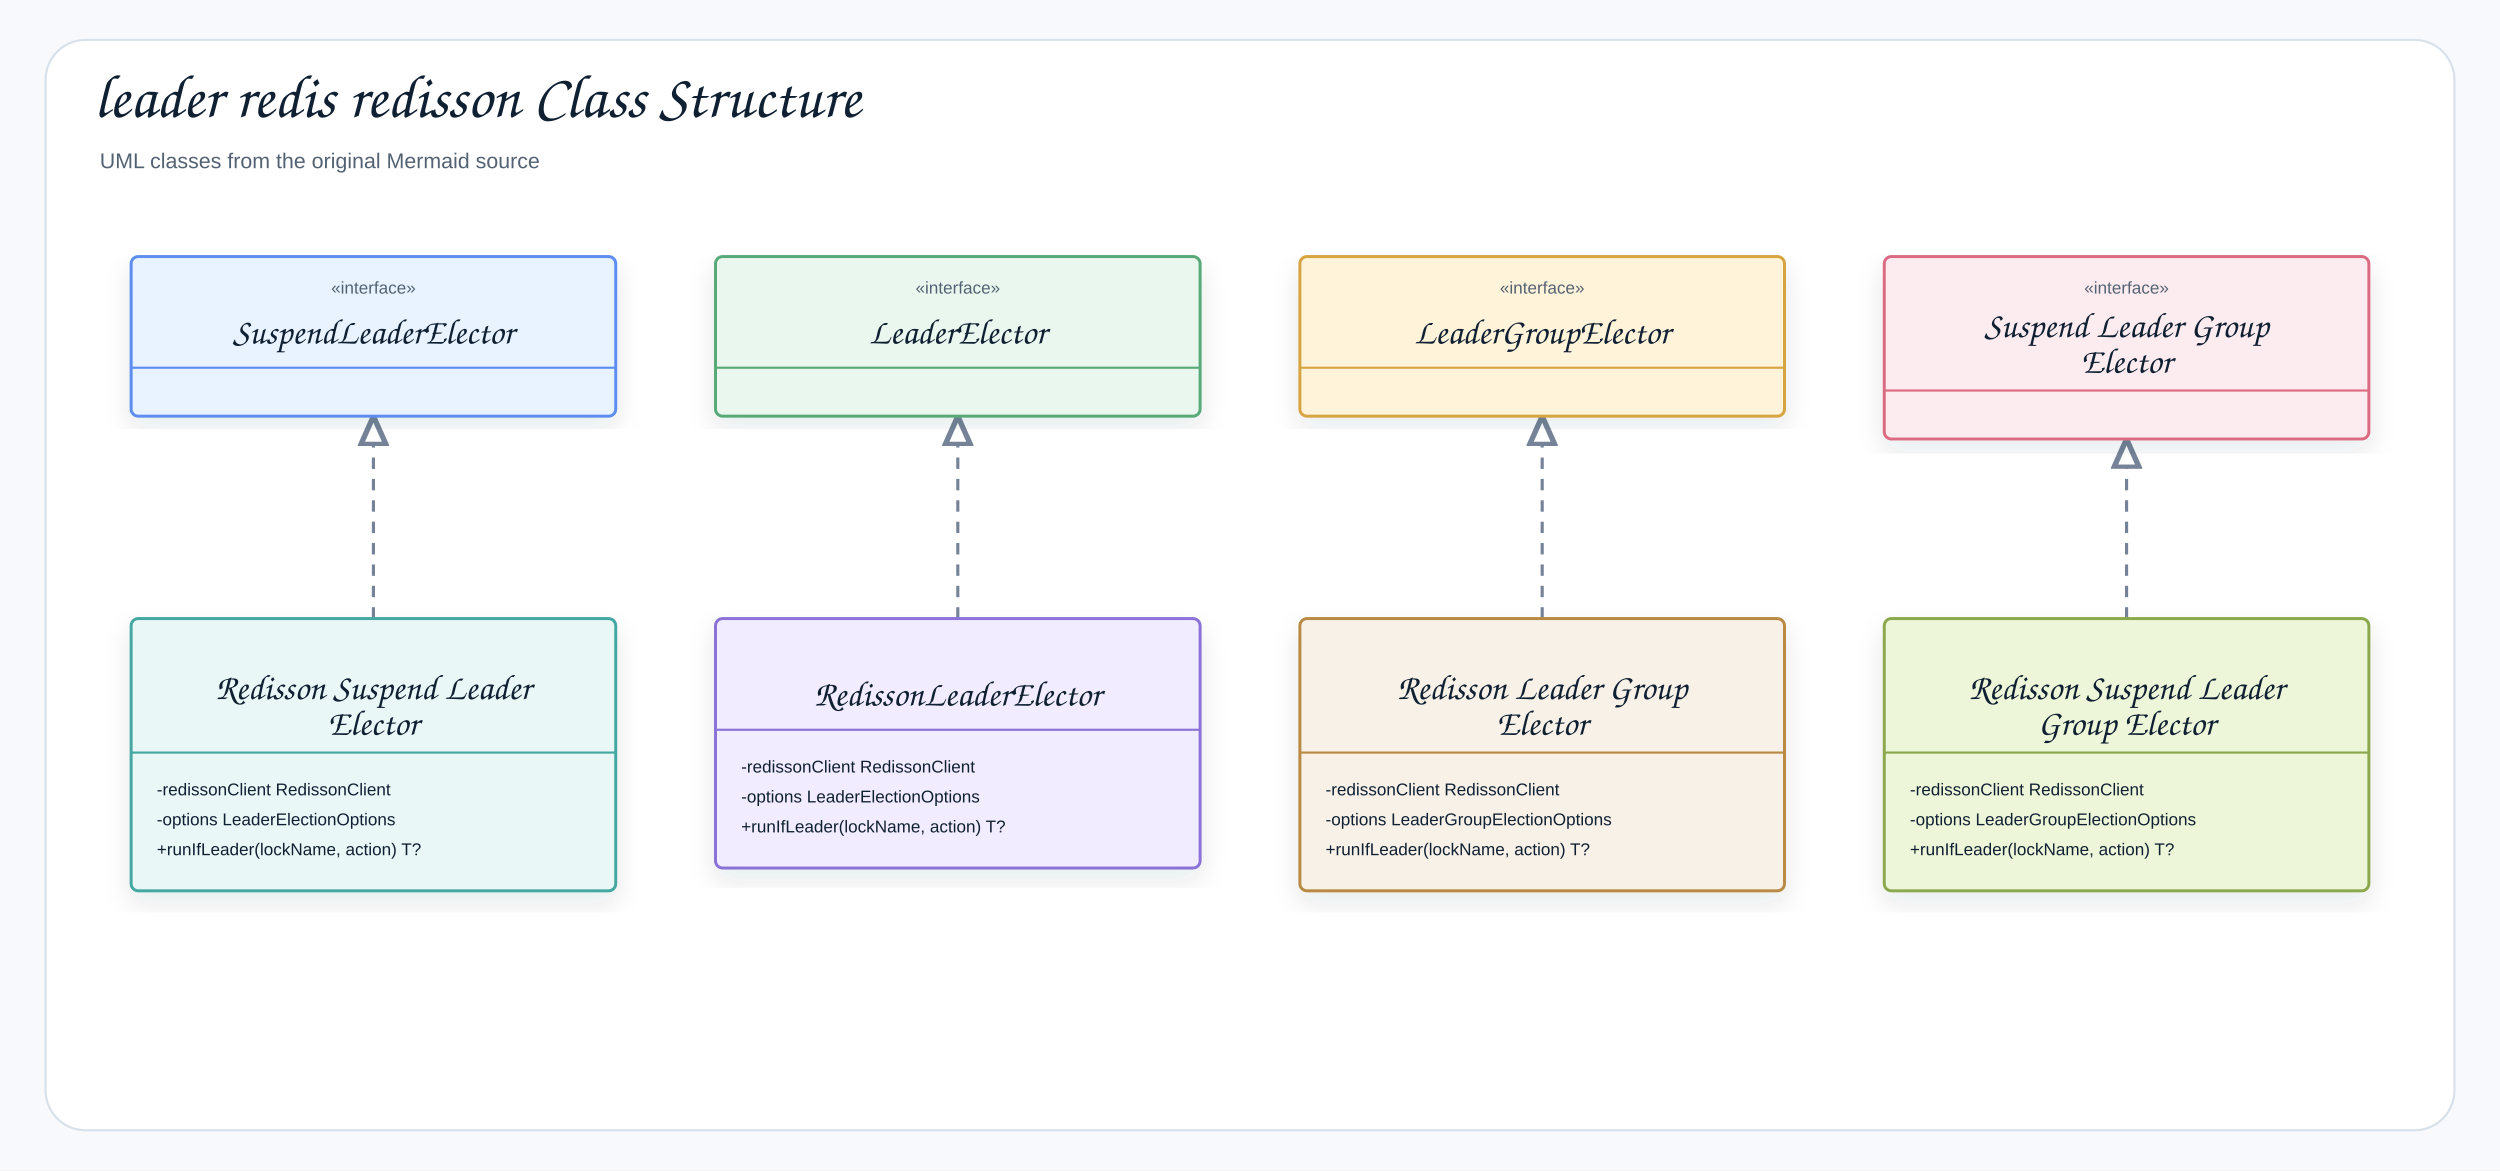
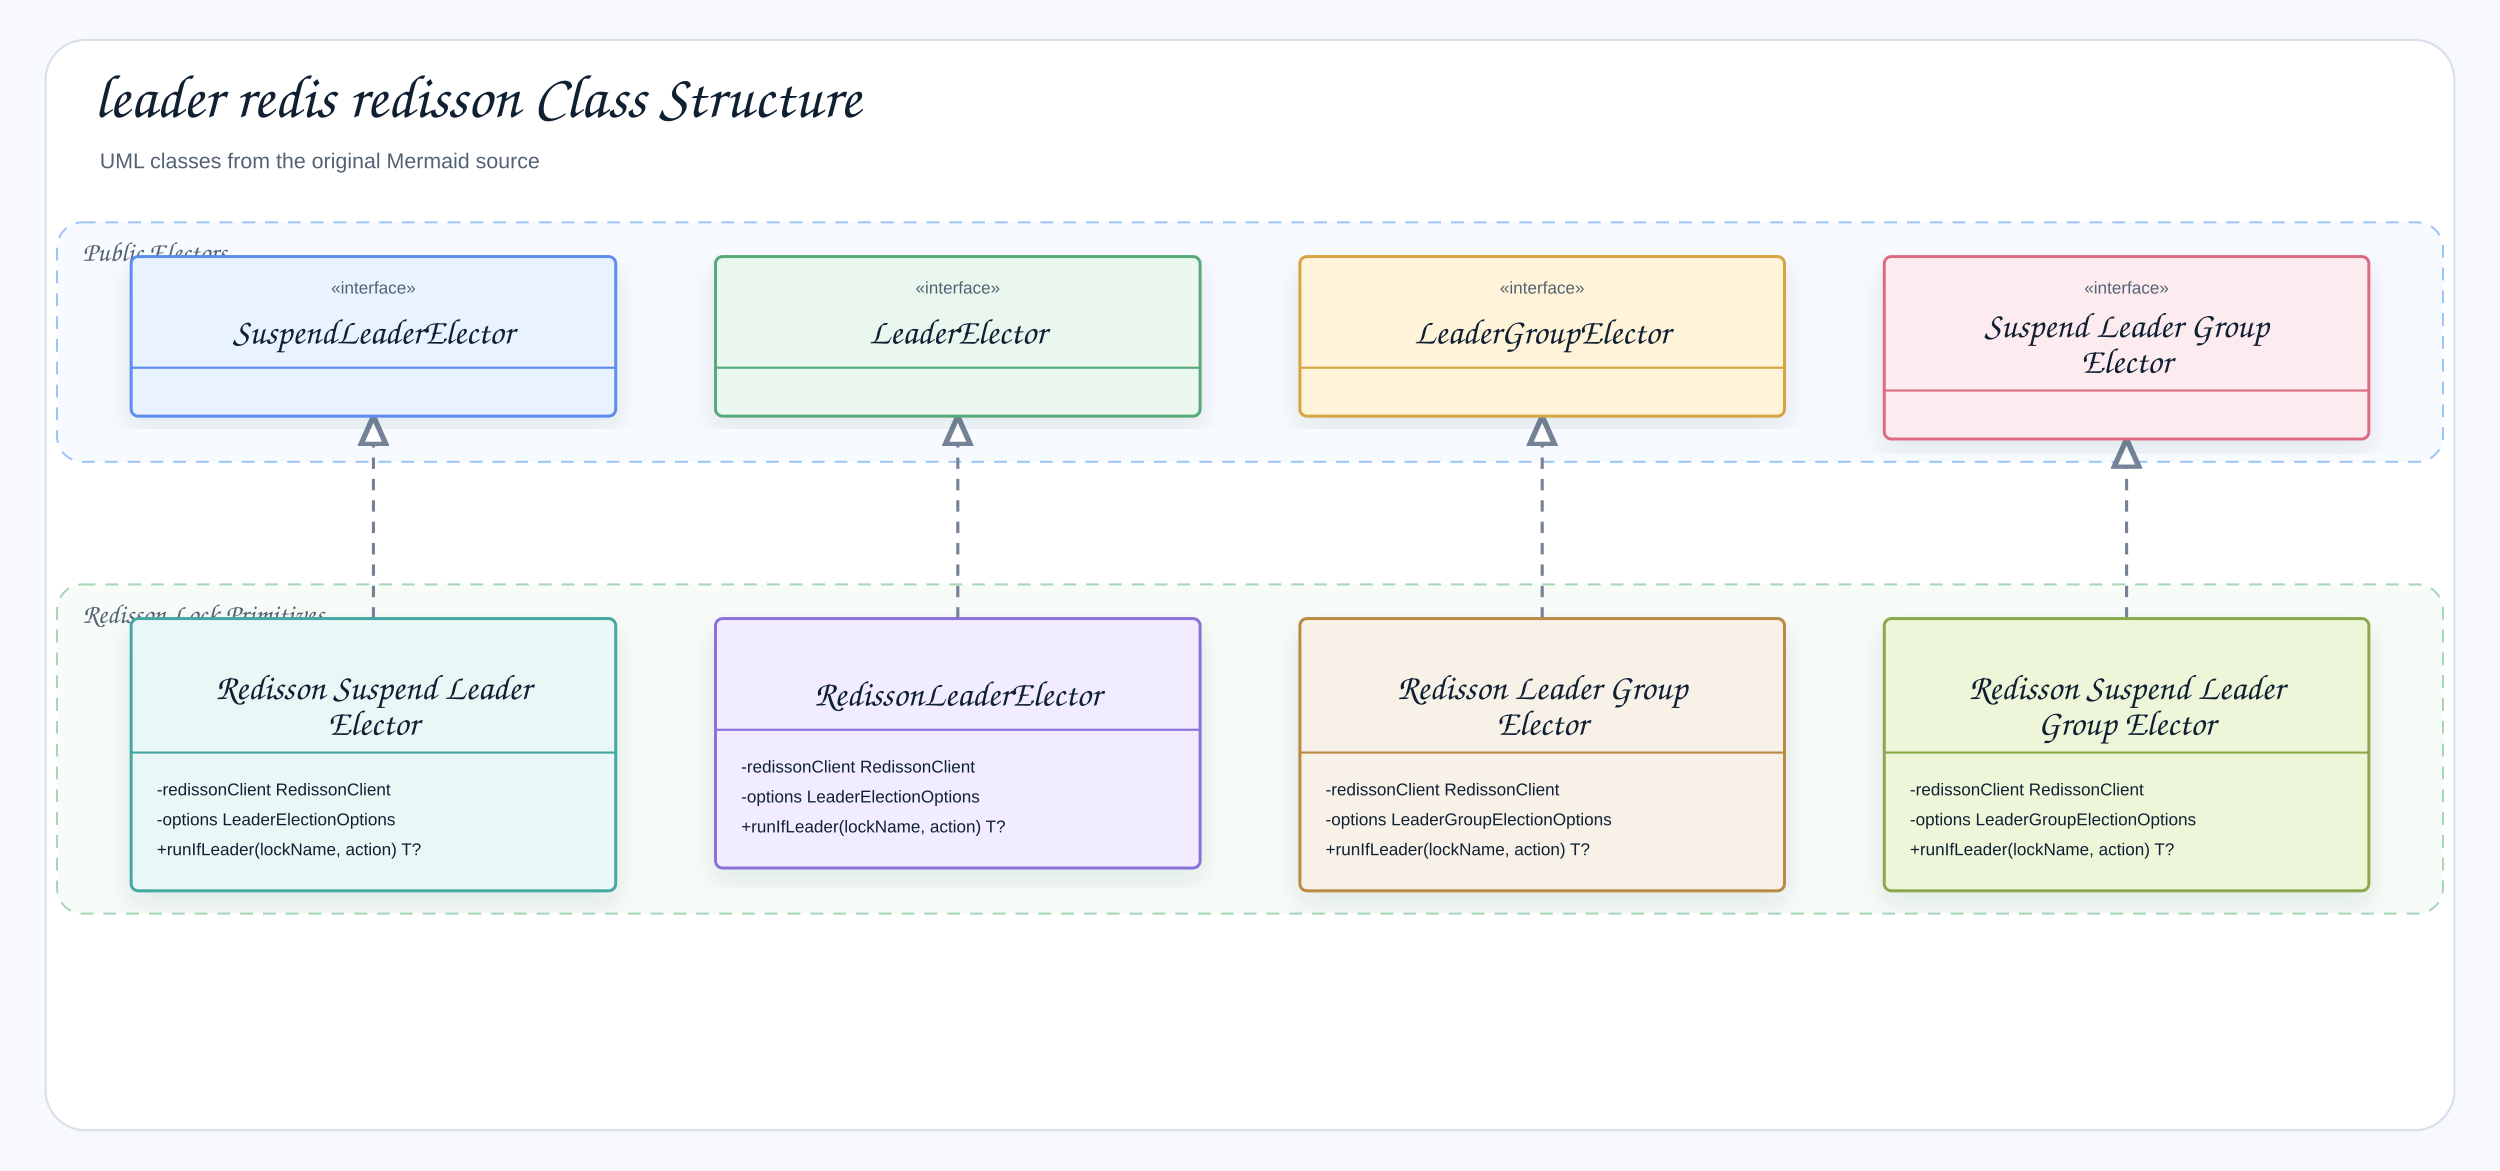
<svg xmlns="http://www.w3.org/2000/svg" width="1754" height="821" viewBox="0 0 1754 821" role="img" aria-label="leader redis redisson Class Structure">
  <defs>
    <filter id="shadow" x="-8%" y="-8%" width="116%" height="116%">
      <feDropShadow dx="0" dy="8" stdDeviation="9" flood-color="#1f2937" flood-opacity="0.10" />
    </filter>
    <marker id="openArrow" markerWidth="10" markerHeight="8" refX="8.5" refY="4" orient="auto" markerUnits="strokeWidth">
      <path d="M 1 1 L 8.5 4 L 1 7" fill="none" stroke="#758297" stroke-width="1.7" stroke-linecap="round" stroke-linejoin="round" />
    </marker>
    <marker id="inherit" markerWidth="11" markerHeight="10" refX="9.5" refY="5" orient="auto" markerUnits="strokeWidth">
      <path d="M 0.5 1 L 9.5 5 L 0.5 9 Z" fill="#ffffff" stroke="#758297" stroke-width="1.7" />
    </marker>
    <style>
    .canvas{fill:#f7f9fc}.frame{fill:#fff;stroke:#d8e0ea;stroke-width:1.5}
    .title{font-family:"Architects Daughter","Comic Mono","Comic Sans MS","Comic Sans",cursive;font-size:43px;font-weight:400;fill:#102033}
    .subtitle{font-family:"Comic Mono","Comic Sans MS","Comic Sans","Comic Neue",Arial,sans-serif;font-size:15px;font-weight:400;fill:#536273}
    .label{font-family:"Architects Daughter","Comic Mono","Comic Sans MS","Comic Sans",cursive;font-size:25px;font-weight:400;fill:#102033}
    .smallLabel{font-family:"Architects Daughter","Comic Mono","Comic Sans MS","Comic Sans",cursive;font-size:21px;font-weight:400;fill:#102033}
    .mono{font-family:"Comic Mono","Comic Sans MS","Comic Sans","Comic Neue",Arial,sans-serif;font-size:12px;font-weight:400;fill:#102033}
    .small{font-family:"Comic Mono","Comic Sans MS","Comic Sans","Comic Neue",Arial,sans-serif;font-size:12px;font-weight:400;fill:#536273}
    .strong{font-family:"Comic Mono","Comic Sans MS","Comic Sans","Comic Neue",Arial,sans-serif;font-size:13px;font-weight:400;fill:#102033}
    .card{stroke-width:2.1;filter:url(#shadow)}.compartment{stroke-width:1.5;fill:none}
    .line{stroke:#758297;stroke-width:2.1;fill:none;marker-end:url(#openArrow)}
    .plainLine{stroke:#758297;stroke-width:2.1;fill:none}
    .dashed{stroke:#758297;stroke-width:2.1;stroke-dasharray:7 6;fill:none;marker-end:url(#openArrow)}
    .inheritLine{stroke:#758297;stroke-width:2.2;fill:none;marker-end:url(#inherit)}
    .implLine{stroke:#758297;stroke-width:2.2;stroke-dasharray:8 7;fill:none;marker-end:url(#inherit)}
+ 
+     .layerBand{fill-opacity:0.45;stroke-width:1.4;stroke-dasharray:9 7}
+     .layerLabel{font-family:"Architects Daughter","Comic Mono","Comic Sans MS","Comic Sans",cursive;font-size:19px;font-weight:400;fill:#536273}
  </style>
  </defs>
  <rect class="canvas" width="1754" height="821" />
  <rect class="frame" x="32" y="28" width="1690" height="765" rx="28" />
  <text class="title" x="66" y="82">leader redis redisson Class Structure</text>
  <text class="subtitle" x="70" y="118">UML classes from the original Mermaid source</text>
+   <g id="layer-bands" aria-label="Layer bands">
+     <g data-layer="Public Electors">
+       <rect class="layerBand" x="40" y="156" width="1674" height="168" rx="18" fill="#EEF6FF" stroke="#9BC4F8" />
+       <text class="layerLabel" x="58" y="183">Public Electors</text>
+     </g>
+     <g data-layer="Redisson Lock Primitives">
+       <rect class="layerBand" x="40" y="410" width="1674" height="231" rx="18" fill="#EEF8F1" stroke="#A5D6B7" />
+       <text class="layerLabel" x="58" y="437">Redisson Lock Primitives</text>
+     </g>
+   </g>
  <path class="implLine" d="M1492 434 L1492 308" />
  <path class="implLine" d="M262 434 L262 292" />
  <path class="implLine" d="M1082 434 L1082 292" />
  <path class="implLine" d="M672 434 L672 292" />
  <g transform="translate(92,180)">
    <rect class="card" x="0" y="0" width="340" height="112" rx="5" fill="#E8F3FF" stroke="#5B8DEF" />
    <line class="compartment" x1="0" y1="78" x2="340" y2="78" stroke="#5B8DEF" />
    <text class="small" x="170" y="26" text-anchor="middle">«interface»</text>
    <text class="label" x="170" y="61" text-anchor="middle">SuspendLeaderElector</text>
  </g>
  <g transform="translate(502,180)">
    <rect class="card" x="0" y="0" width="340" height="112" rx="5" fill="#EAF7EF" stroke="#58A978" />
    <line class="compartment" x1="0" y1="78" x2="340" y2="78" stroke="#58A978" />
    <text class="small" x="170" y="26" text-anchor="middle">«interface»</text>
    <text class="label" x="170" y="61" text-anchor="middle">LeaderElector</text>
  </g>
  <g transform="translate(912,180)">
    <rect class="card" x="0" y="0" width="340" height="112" rx="5" fill="#FFF3D9" stroke="#D6A441" />
    <line class="compartment" x1="0" y1="78" x2="340" y2="78" stroke="#D6A441" />
    <text class="small" x="170" y="26" text-anchor="middle">«interface»</text>
    <text class="label" x="170" y="61" text-anchor="middle">LeaderGroupElector</text>
  </g>
  <g transform="translate(1322,180)">
    <rect class="card" x="0" y="0" width="340" height="128" rx="5" fill="#FDECEF" stroke="#DC6B82" />
    <line class="compartment" x1="0" y1="94" x2="340" y2="94" stroke="#DC6B82" />
    <text class="small" x="170" y="26" text-anchor="middle">«interface»</text>
    <text class="label" x="170" y="56.5" text-anchor="middle">Suspend Leader Group</text>
    <text class="label" x="170" y="81.5" text-anchor="middle">Elector</text>
  </g>
  <g transform="translate(92,434)">
    <rect class="card" x="0" y="0" width="340" height="191" rx="5" fill="#E9F7F6" stroke="#45A7A1" />
    <line class="compartment" x1="0" y1="94" x2="340" y2="94" stroke="#45A7A1" />
    <text class="small" x="170" y="26" text-anchor="middle" />
    <text class="label" x="170" y="56.5" text-anchor="middle">Redisson Suspend Leader</text>
    <text class="label" x="170" y="81.5" text-anchor="middle">Elector</text>
    <text class="mono" x="18" y="124">-redissonClient RedissonClient</text>
    <text class="mono" x="18" y="145">-options LeaderElectionOptions</text>
    <text class="mono" x="18" y="166">+runIfLeader(lockName, action) T?</text>
  </g>
  <g transform="translate(502,434)">
    <rect class="card" x="0" y="0" width="340" height="175" rx="5" fill="#F1ECFF" stroke="#8A72D6" />
    <line class="compartment" x1="0" y1="78" x2="340" y2="78" stroke="#8A72D6" />
    <text class="small" x="170" y="26" text-anchor="middle" />
    <text class="label" x="170" y="61" text-anchor="middle">RedissonLeaderElector</text>
    <text class="mono" x="18" y="108">-redissonClient RedissonClient</text>
    <text class="mono" x="18" y="129">-options LeaderElectionOptions</text>
    <text class="mono" x="18" y="150">+runIfLeader(lockName, action) T?</text>
  </g>
  <g transform="translate(912,434)">
    <rect class="card" x="0" y="0" width="340" height="191" rx="5" fill="#F7F1E7" stroke="#B88A44" />
    <line class="compartment" x1="0" y1="94" x2="340" y2="94" stroke="#B88A44" />
    <text class="small" x="170" y="26" text-anchor="middle" />
    <text class="label" x="170" y="56.5" text-anchor="middle">Redisson Leader Group</text>
    <text class="label" x="170" y="81.5" text-anchor="middle">Elector</text>
    <text class="mono" x="18" y="124">-redissonClient RedissonClient</text>
    <text class="mono" x="18" y="145">-options LeaderGroupElectionOptions</text>
    <text class="mono" x="18" y="166">+runIfLeader(lockName, action) T?</text>
  </g>
  <g transform="translate(1322,434)">
    <rect class="card" x="0" y="0" width="340" height="191" rx="5" fill="#EEF6D9" stroke="#8BA84D" />
    <line class="compartment" x1="0" y1="94" x2="340" y2="94" stroke="#8BA84D" />
    <text class="small" x="170" y="26" text-anchor="middle" />
    <text class="label" x="170" y="56.5" text-anchor="middle">Redisson Suspend Leader</text>
    <text class="label" x="170" y="81.5" text-anchor="middle">Group Elector</text>
    <text class="mono" x="18" y="124">-redissonClient RedissonClient</text>
    <text class="mono" x="18" y="145">-options LeaderGroupElectionOptions</text>
    <text class="mono" x="18" y="166">+runIfLeader(lockName, action) T?</text>
  </g>
</svg>
